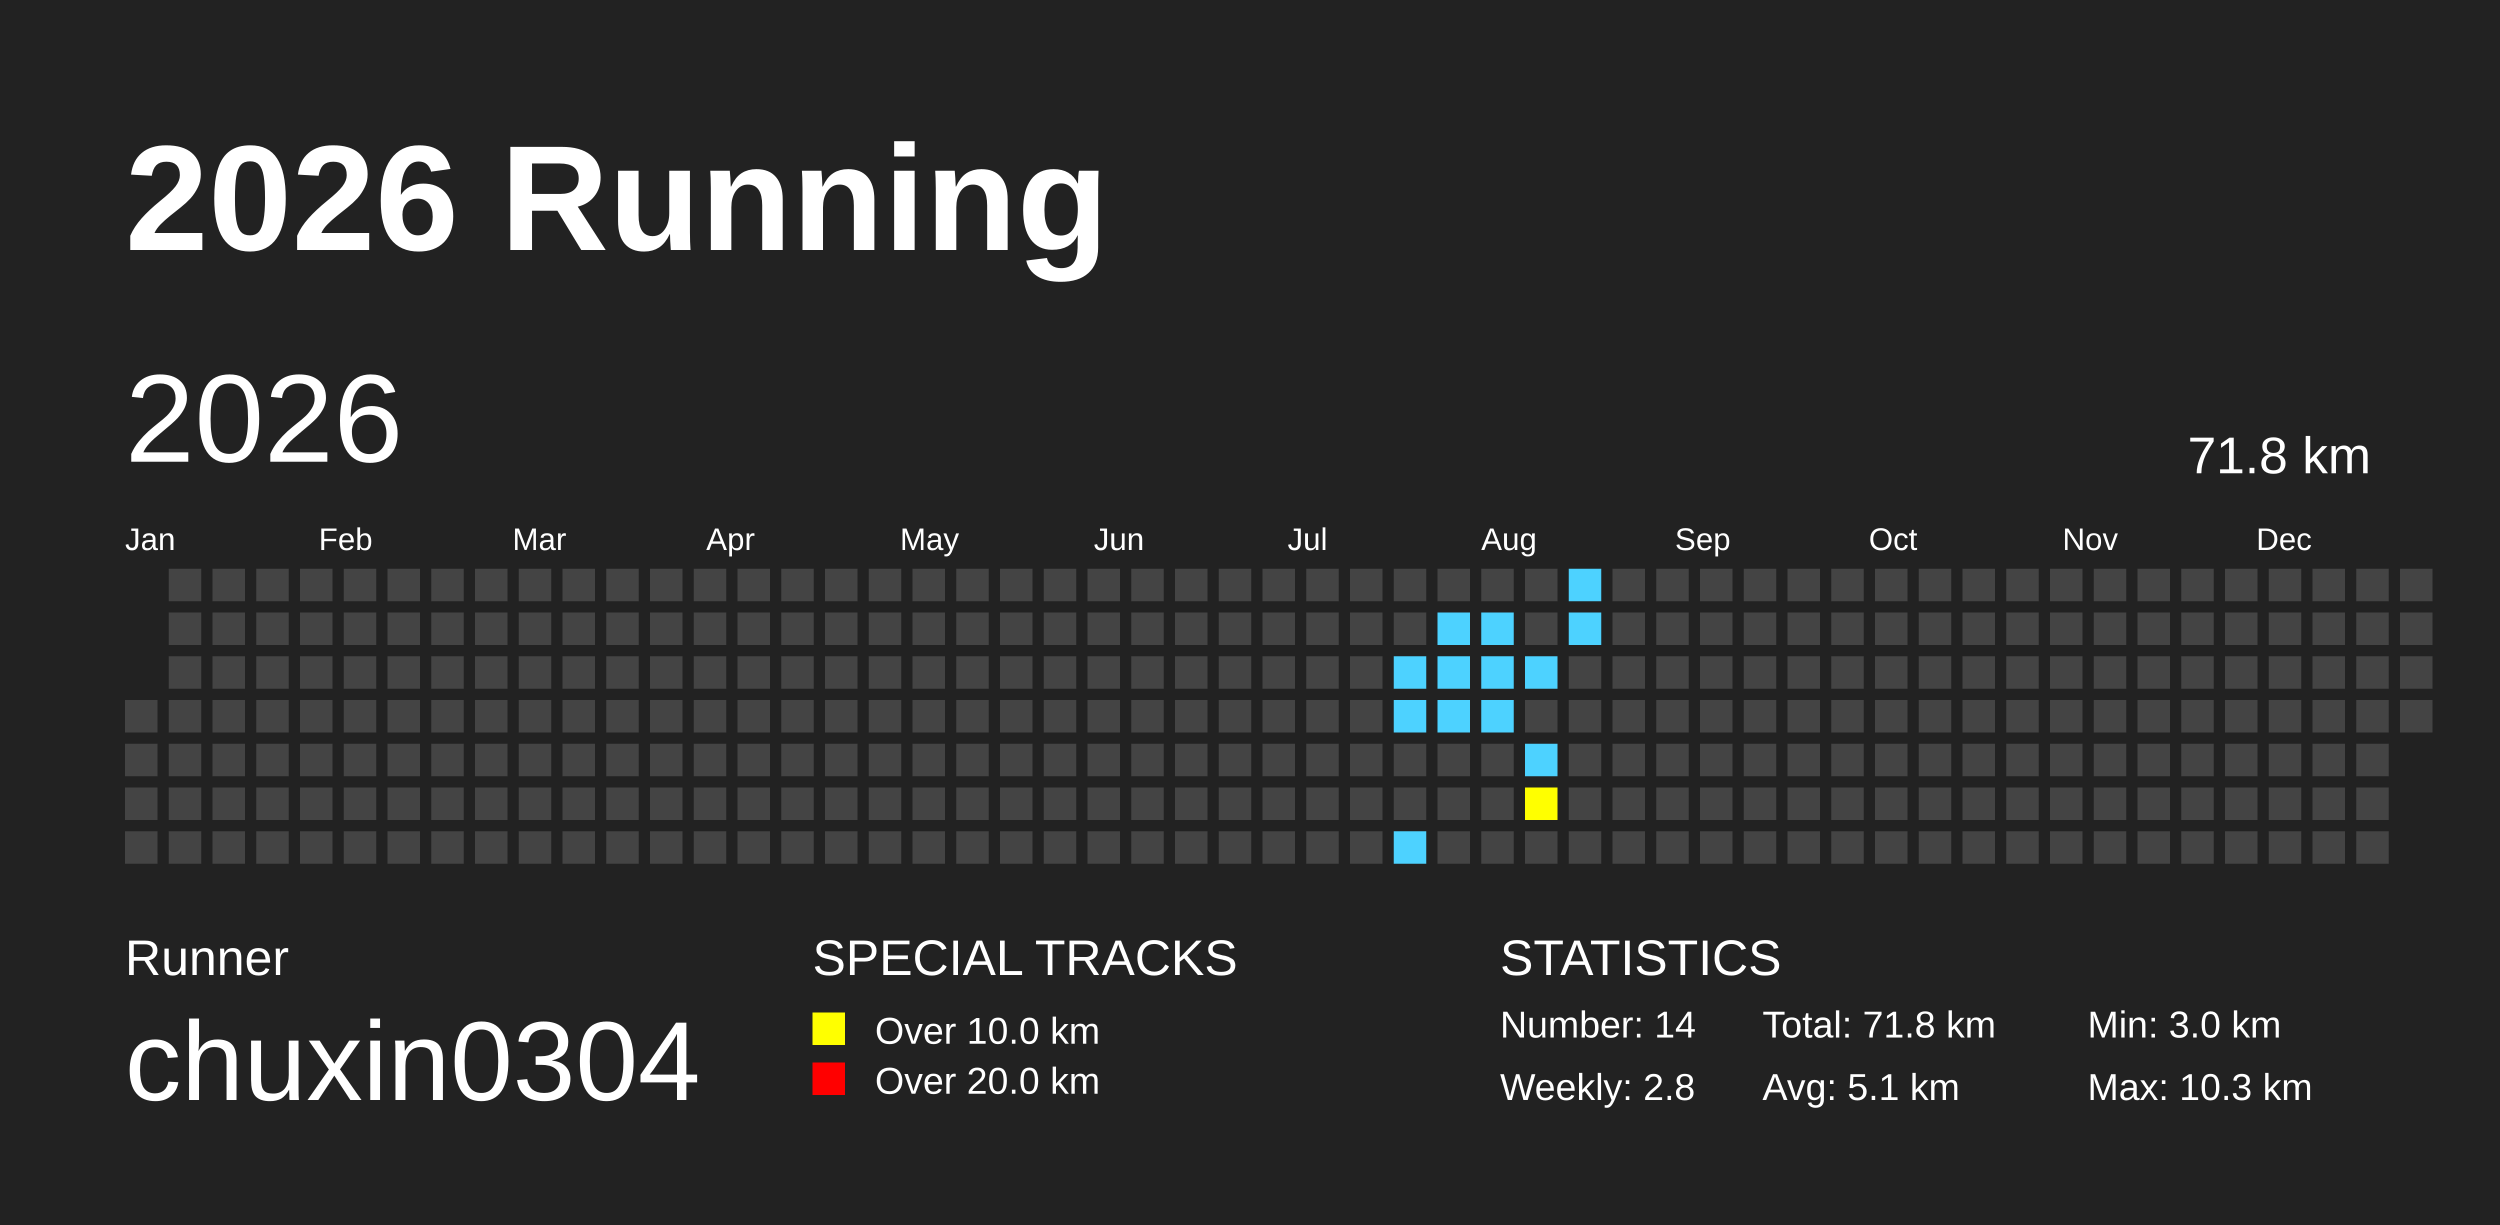
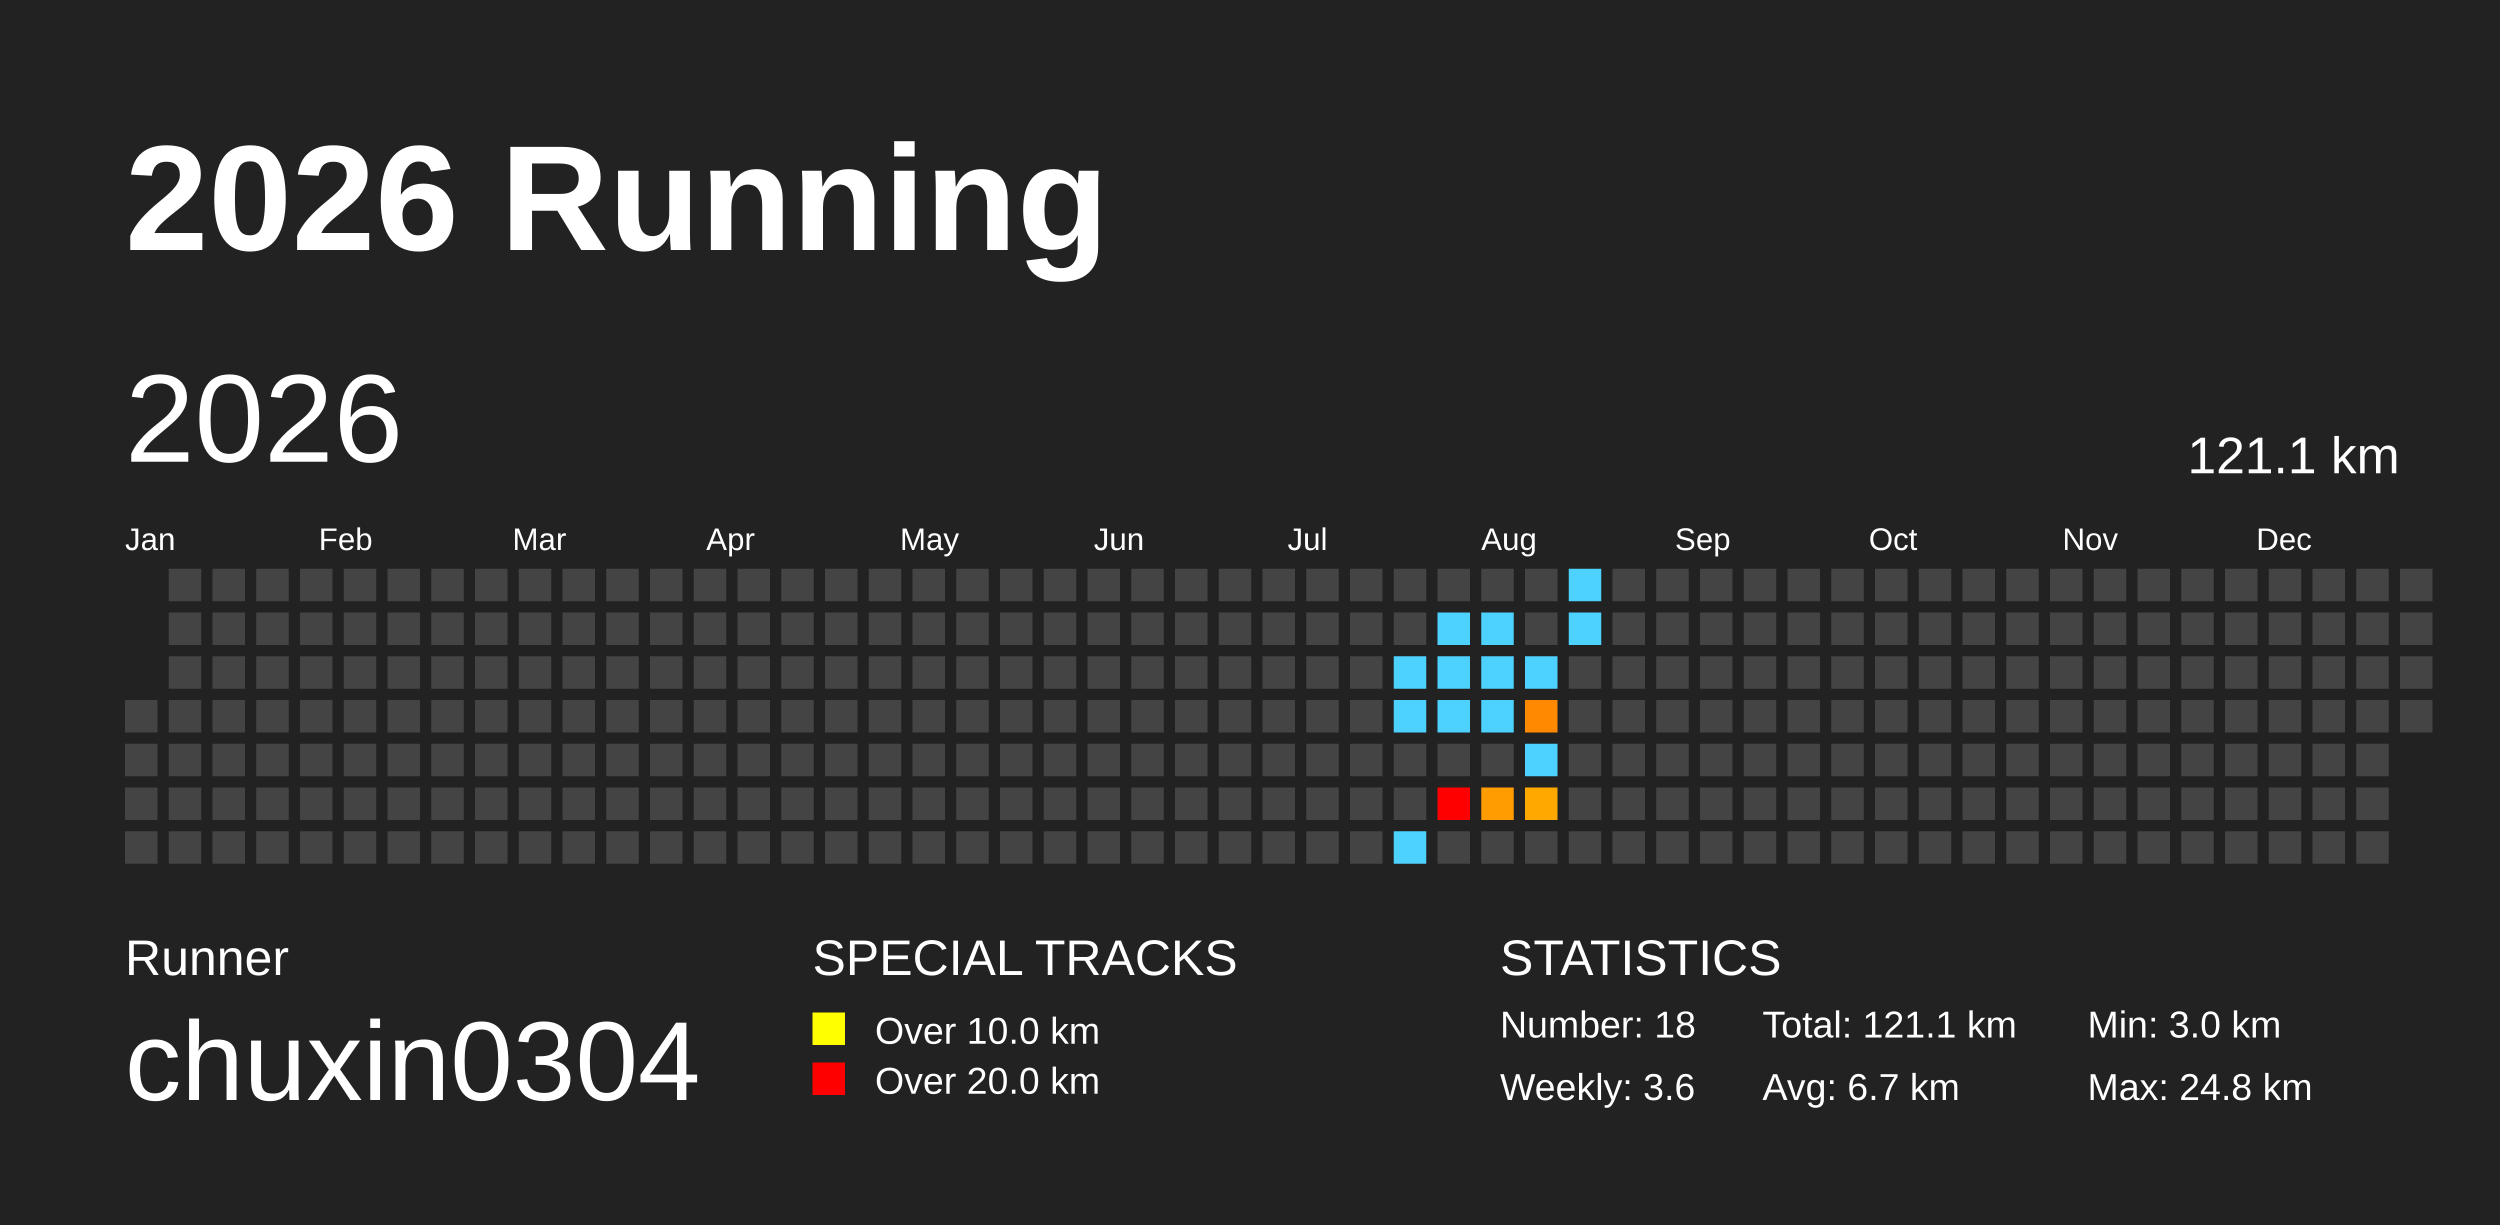
<svg xmlns="http://www.w3.org/2000/svg" baseProfile="full" height="98mm" version="1.1" viewBox="0,0,200,98" width="200mm">
  <defs>
    <pattern height="2" id="indoor-stripe" patternUnits="userSpaceOnUse" width="2">
      <line stroke="white" stroke-opacity="0.45" stroke-width="0.5" x1="0" x2="2" y1="2" y2="0" />
    </pattern>
  </defs>
  <rect fill="#222222" height="98" width="200" x="0" y="0" />
  <text fill="#FFFFFF" style="font-size:12px; font-family:Arial; font-weight:bold;" x="10" y="20">2026 Running</text>
  <text fill="#FFFFFF" style="font-size:4px; font-family:Arial" x="10" y="78">Runner</text>
  <text fill="#FFFFFF" style="font-size:9px; font-family:Arial" x="10" y="88">chuxin0304</text>
  <text fill="#FFFFFF" style="font-size:4px; font-family:Arial" x="65" y="78">SPECIAL TRACKS</text>
  <rect fill="yellow" height="2.6" width="2.6" x="65" y="81" />
  <text fill="#FFFFFF" style="font-size:3px; font-family:Arial" x="70" y="83.5">Over 10.0 km</text>
  <rect fill="red" height="2.6" width="2.6" x="65" y="85" />
  <text fill="#FFFFFF" style="font-size:3px; font-family:Arial" x="70" y="87.5">Over 20.0 km</text>
  <text fill="#FFFFFF" style="font-size:4px; font-family:Arial" x="120" y="78">STATISTICS</text>
-   <text fill="#FFFFFF" style="font-size:3px; font-family:Arial" x="120" y="83">Number: 14</text>
-   <text fill="#FFFFFF" style="font-size:3px; font-family:Arial" x="120" y="88">Weekly: 2.8</text>
-   <text fill="#FFFFFF" style="font-size:3px; font-family:Arial" x="141" y="83">Total: 71.8 km</text>
-   <text fill="#FFFFFF" style="font-size:3px; font-family:Arial" x="141" y="88">Avg: 5.1 km</text>
+   <text fill="#FFFFFF" style="font-size:3px; font-family:Arial" x="120" y="83">Number: 18</text>
+   <text fill="#FFFFFF" style="font-size:3px; font-family:Arial" x="120" y="88">Weekly: 3.6</text>
+   <text fill="#FFFFFF" style="font-size:3px; font-family:Arial" x="141" y="83">Total: 121.1 km</text>
+   <text fill="#FFFFFF" style="font-size:3px; font-family:Arial" x="141" y="88">Avg: 6.7 km</text>
  <text fill="#FFFFFF" style="font-size:3px; font-family:Arial" x="167" y="83">Min: 3.0 km</text>
-   <text fill="#FFFFFF" style="font-size:3px; font-family:Arial" x="167" y="88">Max: 10.3 km</text>
+   <text fill="#FFFFFF" style="font-size:3px; font-family:Arial" x="167" y="88">Max: 24.8 km</text>
  <text dominant-baseline="hanging" fill="#FFFFFF" style="font-size:10.0px; font-family:Arial;" x="10" y="30">2026</text>
-   <text dominant-baseline="hanging" fill="#FFFFFF" style="font-size:4.125px; font-family:Arial;" x="175" y="35">71.8 km</text>
+   <text dominant-baseline="hanging" fill="#FFFFFF" style="font-size:4.125px; font-family:Arial;" x="175" y="35">121.1 km</text>
  <text fill="#FFFFFF" style="font-size:2.5px; font-family:Arial" x="10.0" y="44">Jan</text>
  <text fill="#FFFFFF" style="font-size:2.5px; font-family:Arial" x="25.5" y="44">Feb</text>
  <text fill="#FFFFFF" style="font-size:2.5px; font-family:Arial" x="41.0" y="44">Mar</text>
  <text fill="#FFFFFF" style="font-size:2.5px; font-family:Arial" x="56.5" y="44">Apr</text>
  <text fill="#FFFFFF" style="font-size:2.5px; font-family:Arial" x="72.0" y="44">May</text>
  <text fill="#FFFFFF" style="font-size:2.5px; font-family:Arial" x="87.5" y="44">Jun</text>
  <text fill="#FFFFFF" style="font-size:2.5px; font-family:Arial" x="103.0" y="44">Jul</text>
  <text fill="#FFFFFF" style="font-size:2.5px; font-family:Arial" x="118.5" y="44">Aug</text>
  <text fill="#FFFFFF" style="font-size:2.5px; font-family:Arial" x="134.0" y="44">Sep</text>
  <text fill="#FFFFFF" style="font-size:2.5px; font-family:Arial" x="149.5" y="44">Oct</text>
  <text fill="#FFFFFF" style="font-size:2.5px; font-family:Arial" x="165.0" y="44">Nov</text>
  <text fill="#FFFFFF" style="font-size:2.5px; font-family:Arial" x="180.5" y="44">Dec</text>
  <rect fill="#444444" height="2.6" width="2.6" x="10.0" y="56.0" />
  <rect fill="#444444" height="2.6" width="2.6" x="10.0" y="59.5" />
  <rect fill="#444444" height="2.6" width="2.6" x="10.0" y="63.0" />
  <rect fill="#444444" height="2.6" width="2.6" x="10.0" y="66.5" />
  <rect fill="#444444" height="2.6" width="2.6" x="13.5" y="45.5" />
  <rect fill="#444444" height="2.6" width="2.6" x="13.5" y="49.0" />
  <rect fill="#444444" height="2.6" width="2.6" x="13.5" y="52.5" />
  <rect fill="#444444" height="2.6" width="2.6" x="13.5" y="56.0" />
  <rect fill="#444444" height="2.6" width="2.6" x="13.5" y="59.5" />
  <rect fill="#444444" height="2.6" width="2.6" x="13.5" y="63.0" />
  <rect fill="#444444" height="2.6" width="2.6" x="13.5" y="66.5" />
  <rect fill="#444444" height="2.6" width="2.6" x="17.0" y="45.5" />
  <rect fill="#444444" height="2.6" width="2.6" x="17.0" y="49.0" />
  <rect fill="#444444" height="2.6" width="2.6" x="17.0" y="52.5" />
  <rect fill="#444444" height="2.6" width="2.6" x="17.0" y="56.0" />
  <rect fill="#444444" height="2.6" width="2.6" x="17.0" y="59.5" />
  <rect fill="#444444" height="2.6" width="2.6" x="17.0" y="63.0" />
  <rect fill="#444444" height="2.6" width="2.6" x="17.0" y="66.5" />
  <rect fill="#444444" height="2.6" width="2.6" x="20.5" y="45.5" />
  <rect fill="#444444" height="2.6" width="2.6" x="20.5" y="49.0" />
  <rect fill="#444444" height="2.6" width="2.6" x="20.5" y="52.5" />
  <rect fill="#444444" height="2.6" width="2.6" x="20.5" y="56.0" />
  <rect fill="#444444" height="2.6" width="2.6" x="20.5" y="59.5" />
  <rect fill="#444444" height="2.6" width="2.6" x="20.5" y="63.0" />
  <rect fill="#444444" height="2.6" width="2.6" x="20.5" y="66.5" />
  <rect fill="#444444" height="2.6" width="2.6" x="24.0" y="45.5" />
  <rect fill="#444444" height="2.6" width="2.6" x="24.0" y="49.0" />
  <rect fill="#444444" height="2.6" width="2.6" x="24.0" y="52.5" />
  <rect fill="#444444" height="2.6" width="2.6" x="24.0" y="56.0" />
  <rect fill="#444444" height="2.6" width="2.6" x="24.0" y="59.5" />
  <rect fill="#444444" height="2.6" width="2.6" x="24.0" y="63.0" />
  <rect fill="#444444" height="2.6" width="2.6" x="24.0" y="66.5" />
  <rect fill="#444444" height="2.6" width="2.6" x="27.5" y="45.5" />
  <rect fill="#444444" height="2.6" width="2.6" x="27.5" y="49.0" />
  <rect fill="#444444" height="2.6" width="2.6" x="27.5" y="52.5" />
  <rect fill="#444444" height="2.6" width="2.6" x="27.5" y="56.0" />
  <rect fill="#444444" height="2.6" width="2.6" x="27.5" y="59.5" />
  <rect fill="#444444" height="2.6" width="2.6" x="27.5" y="63.0" />
  <rect fill="#444444" height="2.6" width="2.6" x="27.5" y="66.5" />
  <rect fill="#444444" height="2.6" width="2.6" x="31.0" y="45.5" />
  <rect fill="#444444" height="2.6" width="2.6" x="31.0" y="49.0" />
  <rect fill="#444444" height="2.6" width="2.6" x="31.0" y="52.5" />
  <rect fill="#444444" height="2.6" width="2.6" x="31.0" y="56.0" />
  <rect fill="#444444" height="2.6" width="2.6" x="31.0" y="59.5" />
  <rect fill="#444444" height="2.6" width="2.6" x="31.0" y="63.0" />
  <rect fill="#444444" height="2.6" width="2.6" x="31.0" y="66.5" />
  <rect fill="#444444" height="2.6" width="2.6" x="34.5" y="45.5" />
  <rect fill="#444444" height="2.6" width="2.6" x="34.5" y="49.0" />
  <rect fill="#444444" height="2.6" width="2.6" x="34.5" y="52.5" />
  <rect fill="#444444" height="2.6" width="2.6" x="34.5" y="56.0" />
  <rect fill="#444444" height="2.6" width="2.6" x="34.5" y="59.5" />
  <rect fill="#444444" height="2.6" width="2.6" x="34.5" y="63.0" />
  <rect fill="#444444" height="2.6" width="2.6" x="34.5" y="66.5" />
  <rect fill="#444444" height="2.6" width="2.6" x="38.0" y="45.5" />
  <rect fill="#444444" height="2.6" width="2.6" x="38.0" y="49.0" />
  <rect fill="#444444" height="2.6" width="2.6" x="38.0" y="52.5" />
  <rect fill="#444444" height="2.6" width="2.6" x="38.0" y="56.0" />
  <rect fill="#444444" height="2.6" width="2.6" x="38.0" y="59.5" />
  <rect fill="#444444" height="2.6" width="2.6" x="38.0" y="63.0" />
  <rect fill="#444444" height="2.6" width="2.6" x="38.0" y="66.5" />
  <rect fill="#444444" height="2.6" width="2.6" x="41.5" y="45.5" />
  <rect fill="#444444" height="2.6" width="2.6" x="41.5" y="49.0" />
  <rect fill="#444444" height="2.6" width="2.6" x="41.5" y="52.5" />
  <rect fill="#444444" height="2.6" width="2.6" x="41.5" y="56.0" />
  <rect fill="#444444" height="2.6" width="2.6" x="41.5" y="59.5" />
  <rect fill="#444444" height="2.6" width="2.6" x="41.5" y="63.0" />
  <rect fill="#444444" height="2.6" width="2.6" x="41.5" y="66.5" />
  <rect fill="#444444" height="2.6" width="2.6" x="45.0" y="45.5" />
  <rect fill="#444444" height="2.6" width="2.6" x="45.0" y="49.0" />
  <rect fill="#444444" height="2.6" width="2.6" x="45.0" y="52.5" />
  <rect fill="#444444" height="2.6" width="2.6" x="45.0" y="56.0" />
  <rect fill="#444444" height="2.6" width="2.6" x="45.0" y="59.5" />
  <rect fill="#444444" height="2.6" width="2.6" x="45.0" y="63.0" />
  <rect fill="#444444" height="2.6" width="2.6" x="45.0" y="66.5" />
  <rect fill="#444444" height="2.6" width="2.6" x="48.5" y="45.5" />
  <rect fill="#444444" height="2.6" width="2.6" x="48.5" y="49.0" />
  <rect fill="#444444" height="2.6" width="2.6" x="48.5" y="52.5" />
  <rect fill="#444444" height="2.6" width="2.6" x="48.5" y="56.0" />
  <rect fill="#444444" height="2.6" width="2.6" x="48.5" y="59.5" />
  <rect fill="#444444" height="2.6" width="2.6" x="48.5" y="63.0" />
  <rect fill="#444444" height="2.6" width="2.6" x="48.5" y="66.5" />
  <rect fill="#444444" height="2.6" width="2.6" x="52.0" y="45.5" />
  <rect fill="#444444" height="2.6" width="2.6" x="52.0" y="49.0" />
  <rect fill="#444444" height="2.6" width="2.6" x="52.0" y="52.5" />
  <rect fill="#444444" height="2.6" width="2.6" x="52.0" y="56.0" />
  <rect fill="#444444" height="2.6" width="2.6" x="52.0" y="59.5" />
  <rect fill="#444444" height="2.6" width="2.6" x="52.0" y="63.0" />
  <rect fill="#444444" height="2.6" width="2.6" x="52.0" y="66.5" />
  <rect fill="#444444" height="2.6" width="2.6" x="55.5" y="45.5" />
  <rect fill="#444444" height="2.6" width="2.6" x="55.5" y="49.0" />
  <rect fill="#444444" height="2.6" width="2.6" x="55.5" y="52.5" />
  <rect fill="#444444" height="2.6" width="2.6" x="55.5" y="56.0" />
  <rect fill="#444444" height="2.6" width="2.6" x="55.5" y="59.5" />
  <rect fill="#444444" height="2.6" width="2.6" x="55.5" y="63.0" />
  <rect fill="#444444" height="2.6" width="2.6" x="55.5" y="66.5" />
  <rect fill="#444444" height="2.6" width="2.6" x="59.0" y="45.5" />
  <rect fill="#444444" height="2.6" width="2.6" x="59.0" y="49.0" />
  <rect fill="#444444" height="2.6" width="2.6" x="59.0" y="52.5" />
  <rect fill="#444444" height="2.6" width="2.6" x="59.0" y="56.0" />
  <rect fill="#444444" height="2.6" width="2.6" x="59.0" y="59.5" />
  <rect fill="#444444" height="2.6" width="2.6" x="59.0" y="63.0" />
  <rect fill="#444444" height="2.6" width="2.6" x="59.0" y="66.5" />
  <rect fill="#444444" height="2.6" width="2.6" x="62.5" y="45.5" />
  <rect fill="#444444" height="2.6" width="2.6" x="62.5" y="49.0" />
  <rect fill="#444444" height="2.6" width="2.6" x="62.5" y="52.5" />
  <rect fill="#444444" height="2.6" width="2.6" x="62.5" y="56.0" />
  <rect fill="#444444" height="2.6" width="2.6" x="62.5" y="59.5" />
  <rect fill="#444444" height="2.6" width="2.6" x="62.5" y="63.0" />
  <rect fill="#444444" height="2.6" width="2.6" x="62.5" y="66.5" />
  <rect fill="#444444" height="2.6" width="2.6" x="66.0" y="45.5" />
  <rect fill="#444444" height="2.6" width="2.6" x="66.0" y="49.0" />
  <rect fill="#444444" height="2.6" width="2.6" x="66.0" y="52.5" />
  <rect fill="#444444" height="2.6" width="2.6" x="66.0" y="56.0" />
  <rect fill="#444444" height="2.6" width="2.6" x="66.0" y="59.5" />
  <rect fill="#444444" height="2.6" width="2.6" x="66.0" y="63.0" />
  <rect fill="#444444" height="2.6" width="2.6" x="66.0" y="66.5" />
  <rect fill="#444444" height="2.6" width="2.6" x="69.5" y="45.5" />
  <rect fill="#444444" height="2.6" width="2.6" x="69.5" y="49.0" />
  <rect fill="#444444" height="2.6" width="2.6" x="69.5" y="52.5" />
  <rect fill="#444444" height="2.6" width="2.6" x="69.5" y="56.0" />
  <rect fill="#444444" height="2.6" width="2.6" x="69.5" y="59.5" />
  <rect fill="#444444" height="2.6" width="2.6" x="69.5" y="63.0" />
  <rect fill="#444444" height="2.6" width="2.6" x="69.5" y="66.5" />
  <rect fill="#444444" height="2.6" width="2.6" x="73.0" y="45.5" />
  <rect fill="#444444" height="2.6" width="2.6" x="73.0" y="49.0" />
  <rect fill="#444444" height="2.6" width="2.6" x="73.0" y="52.5" />
  <rect fill="#444444" height="2.6" width="2.6" x="73.0" y="56.0" />
  <rect fill="#444444" height="2.6" width="2.6" x="73.0" y="59.5" />
  <rect fill="#444444" height="2.6" width="2.6" x="73.0" y="63.0" />
  <rect fill="#444444" height="2.6" width="2.6" x="73.0" y="66.5" />
  <rect fill="#444444" height="2.6" width="2.6" x="76.5" y="45.5" />
  <rect fill="#444444" height="2.6" width="2.6" x="76.5" y="49.0" />
  <rect fill="#444444" height="2.6" width="2.6" x="76.5" y="52.5" />
  <rect fill="#444444" height="2.6" width="2.6" x="76.5" y="56.0" />
  <rect fill="#444444" height="2.6" width="2.6" x="76.5" y="59.5" />
  <rect fill="#444444" height="2.6" width="2.6" x="76.5" y="63.0" />
  <rect fill="#444444" height="2.6" width="2.6" x="76.5" y="66.5" />
  <rect fill="#444444" height="2.6" width="2.6" x="80.0" y="45.5" />
  <rect fill="#444444" height="2.6" width="2.6" x="80.0" y="49.0" />
  <rect fill="#444444" height="2.6" width="2.6" x="80.0" y="52.5" />
  <rect fill="#444444" height="2.6" width="2.6" x="80.0" y="56.0" />
  <rect fill="#444444" height="2.6" width="2.6" x="80.0" y="59.5" />
  <rect fill="#444444" height="2.6" width="2.6" x="80.0" y="63.0" />
  <rect fill="#444444" height="2.6" width="2.6" x="80.0" y="66.5" />
  <rect fill="#444444" height="2.6" width="2.6" x="83.5" y="45.5" />
  <rect fill="#444444" height="2.6" width="2.6" x="83.5" y="49.0" />
  <rect fill="#444444" height="2.6" width="2.6" x="83.5" y="52.5" />
  <rect fill="#444444" height="2.6" width="2.6" x="83.5" y="56.0" />
  <rect fill="#444444" height="2.6" width="2.6" x="83.5" y="59.5" />
  <rect fill="#444444" height="2.6" width="2.6" x="83.5" y="63.0" />
  <rect fill="#444444" height="2.6" width="2.6" x="83.5" y="66.5" />
  <rect fill="#444444" height="2.6" width="2.6" x="87.0" y="45.5" />
  <rect fill="#444444" height="2.6" width="2.6" x="87.0" y="49.0" />
  <rect fill="#444444" height="2.6" width="2.6" x="87.0" y="52.5" />
  <rect fill="#444444" height="2.6" width="2.6" x="87.0" y="56.0" />
  <rect fill="#444444" height="2.6" width="2.6" x="87.0" y="59.5" />
  <rect fill="#444444" height="2.6" width="2.6" x="87.0" y="63.0" />
  <rect fill="#444444" height="2.6" width="2.6" x="87.0" y="66.5" />
  <rect fill="#444444" height="2.6" width="2.6" x="90.5" y="45.5" />
  <rect fill="#444444" height="2.6" width="2.6" x="90.5" y="49.0" />
  <rect fill="#444444" height="2.6" width="2.6" x="90.5" y="52.5" />
  <rect fill="#444444" height="2.6" width="2.6" x="90.5" y="56.0" />
  <rect fill="#444444" height="2.6" width="2.6" x="90.5" y="59.5" />
  <rect fill="#444444" height="2.6" width="2.6" x="90.5" y="63.0" />
  <rect fill="#444444" height="2.6" width="2.6" x="90.5" y="66.5" />
  <rect fill="#444444" height="2.6" width="2.6" x="94.0" y="45.5" />
  <rect fill="#444444" height="2.6" width="2.6" x="94.0" y="49.0" />
  <rect fill="#444444" height="2.6" width="2.6" x="94.0" y="52.5" />
  <rect fill="#444444" height="2.6" width="2.6" x="94.0" y="56.0" />
  <rect fill="#444444" height="2.6" width="2.6" x="94.0" y="59.5" />
  <rect fill="#444444" height="2.6" width="2.6" x="94.0" y="63.0" />
  <rect fill="#444444" height="2.6" width="2.6" x="94.0" y="66.5" />
  <rect fill="#444444" height="2.6" width="2.6" x="97.5" y="45.5" />
  <rect fill="#444444" height="2.6" width="2.6" x="97.5" y="49.0" />
  <rect fill="#444444" height="2.6" width="2.6" x="97.5" y="52.5" />
  <rect fill="#444444" height="2.6" width="2.6" x="97.5" y="56.0" />
  <rect fill="#444444" height="2.6" width="2.6" x="97.5" y="59.5" />
  <rect fill="#444444" height="2.6" width="2.6" x="97.5" y="63.0" />
  <rect fill="#444444" height="2.6" width="2.6" x="97.5" y="66.5" />
  <rect fill="#444444" height="2.6" width="2.6" x="101.0" y="45.5" />
  <rect fill="#444444" height="2.6" width="2.6" x="101.0" y="49.0" />
  <rect fill="#444444" height="2.6" width="2.6" x="101.0" y="52.5" />
  <rect fill="#444444" height="2.6" width="2.6" x="101.0" y="56.0" />
  <rect fill="#444444" height="2.6" width="2.6" x="101.0" y="59.5" />
  <rect fill="#444444" height="2.6" width="2.6" x="101.0" y="63.0" />
  <rect fill="#444444" height="2.6" width="2.6" x="101.0" y="66.5" />
  <rect fill="#444444" height="2.6" width="2.6" x="104.5" y="45.5" />
  <rect fill="#444444" height="2.6" width="2.6" x="104.5" y="49.0" />
  <rect fill="#444444" height="2.6" width="2.6" x="104.5" y="52.5" />
  <rect fill="#444444" height="2.6" width="2.6" x="104.5" y="56.0" />
  <rect fill="#444444" height="2.6" width="2.6" x="104.5" y="59.5" />
  <rect fill="#444444" height="2.6" width="2.6" x="104.5" y="63.0" />
  <rect fill="#444444" height="2.6" width="2.6" x="104.5" y="66.5" />
  <rect fill="#444444" height="2.6" width="2.6" x="108.0" y="45.5" />
  <rect fill="#444444" height="2.6" width="2.6" x="108.0" y="49.0" />
  <rect fill="#444444" height="2.6" width="2.6" x="108.0" y="52.5" />
  <rect fill="#444444" height="2.6" width="2.6" x="108.0" y="56.0" />
  <rect fill="#444444" height="2.6" width="2.6" x="108.0" y="59.5" />
  <rect fill="#444444" height="2.6" width="2.6" x="108.0" y="63.0" />
  <rect fill="#444444" height="2.6" width="2.6" x="108.0" y="66.5" />
  <rect fill="#444444" height="2.6" width="2.6" x="111.5" y="45.5" />
  <rect fill="#444444" height="2.6" width="2.6" x="111.5" y="49.0" />
-   <rect fill="#4DD2FF" height="2.6" width="2.6" x="111.5" y="52.5" />
-   <rect fill="#4DD2FF" height="2.6" width="2.6" x="111.5" y="56.0" />
+   <rect fill="#4dd2ff" height="2.6" width="2.6" x="111.5" y="52.5" />
+   <rect fill="#4dd2ff" height="2.6" width="2.6" x="111.5" y="56.0" />
  <rect fill="#444444" height="2.6" width="2.6" x="111.5" y="59.5" />
  <rect fill="#444444" height="2.6" width="2.6" x="111.5" y="63.0" />
-   <rect fill="#4DD2FF" height="2.6" width="2.6" x="111.5" y="66.5" />
+   <rect fill="#4dd2ff" height="2.6" width="2.6" x="111.5" y="66.5" />
  <rect fill="#444444" height="2.6" width="2.6" x="115.0" y="45.5" />
-   <rect fill="#4DD2FF" height="2.6" width="2.6" x="115.0" y="49.0" />
-   <rect fill="#4DD2FF" height="2.6" width="2.6" x="115.0" y="52.5" />
-   <rect fill="#4DD2FF" height="2.6" width="2.6" x="115.0" y="56.0" />
+   <rect fill="#4dd2ff" height="2.6" width="2.6" x="115.0" y="49.0" />
+   <rect fill="#4dd2ff" height="2.6" width="2.6" x="115.0" y="52.5" />
+   <rect fill="#4dd2ff" height="2.6" width="2.6" x="115.0" y="56.0" />
  <rect fill="#444444" height="2.6" width="2.6" x="115.0" y="59.5" />
-   <rect fill="#444444" height="2.6" width="2.6" x="115.0" y="63.0" />
+   <rect fill="red" height="2.6" width="2.6" x="115.0" y="63.0" />
  <rect fill="#444444" height="2.6" width="2.6" x="115.0" y="66.5" />
  <rect fill="#444444" height="2.6" width="2.6" x="118.5" y="45.5" />
-   <rect fill="#4DD2FF" height="2.6" width="2.6" x="118.5" y="49.0" />
-   <rect fill="#4DD2FF" height="2.6" width="2.6" x="118.5" y="52.5" />
-   <rect fill="#4DD2FF" height="2.6" width="2.6" x="118.5" y="56.0" />
+   <rect fill="#4dd2ff" height="2.6" width="2.6" x="118.5" y="49.0" />
+   <rect fill="#4dd2ff" height="2.6" width="2.6" x="118.5" y="52.5" />
+   <rect fill="#4dd2ff" height="2.6" width="2.6" x="118.5" y="56.0" />
  <rect fill="#444444" height="2.6" width="2.6" x="118.5" y="59.5" />
-   <rect fill="#444444" height="2.6" width="2.6" x="118.5" y="63.0" />
+   <rect fill="#ff9c00" height="2.6" width="2.6" x="118.5" y="63.0" />
  <rect fill="#444444" height="2.6" width="2.6" x="118.5" y="66.5" />
  <rect fill="#444444" height="2.6" width="2.6" x="122.0" y="45.5" />
  <rect fill="#444444" height="2.6" width="2.6" x="122.0" y="49.0" />
-   <rect fill="#4DD2FF" height="2.6" width="2.6" x="122.0" y="52.5" />
-   <rect fill="#444444" height="2.6" width="2.6" x="122.0" y="56.0" />
-   <rect fill="#4DD2FF" height="2.6" width="2.6" x="122.0" y="59.5" />
-   <rect fill="yellow" height="2.6" width="2.6" x="122.0" y="63.0" />
+   <rect fill="#4dd2ff" height="2.6" width="2.6" x="122.0" y="52.5" />
+   <rect fill="#ff8900" height="2.6" width="2.6" x="122.0" y="56.0" />
+   <rect fill="#4dd2ff" height="2.6" width="2.6" x="122.0" y="59.5" />
+   <rect fill="#ffa900" height="2.6" width="2.6" x="122.0" y="63.0" />
  <rect fill="#444444" height="2.6" width="2.6" x="122.0" y="66.5" />
-   <rect fill="#4DD2FF" height="2.6" width="2.6" x="125.5" y="45.5" />
-   <rect fill="#4DD2FF" height="2.6" width="2.6" x="125.5" y="49.0" />
+   <rect fill="#4dd2ff" height="2.6" width="2.6" x="125.5" y="45.5" />
+   <rect fill="#4dd2ff" height="2.6" width="2.6" x="125.5" y="49.0" />
  <rect fill="#444444" height="2.6" width="2.6" x="125.5" y="52.5" />
  <rect fill="#444444" height="2.6" width="2.6" x="125.5" y="56.0" />
  <rect fill="#444444" height="2.6" width="2.6" x="125.5" y="59.5" />
  <rect fill="#444444" height="2.6" width="2.6" x="125.5" y="63.0" />
  <rect fill="#444444" height="2.6" width="2.6" x="125.5" y="66.5" />
  <rect fill="#444444" height="2.6" width="2.6" x="129.0" y="45.5" />
  <rect fill="#444444" height="2.6" width="2.6" x="129.0" y="49.0" />
  <rect fill="#444444" height="2.6" width="2.6" x="129.0" y="52.5" />
  <rect fill="#444444" height="2.6" width="2.6" x="129.0" y="56.0" />
  <rect fill="#444444" height="2.6" width="2.6" x="129.0" y="59.5" />
  <rect fill="#444444" height="2.6" width="2.6" x="129.0" y="63.0" />
  <rect fill="#444444" height="2.6" width="2.6" x="129.0" y="66.5" />
  <rect fill="#444444" height="2.6" width="2.6" x="132.5" y="45.5" />
  <rect fill="#444444" height="2.6" width="2.6" x="132.5" y="49.0" />
  <rect fill="#444444" height="2.6" width="2.6" x="132.5" y="52.5" />
  <rect fill="#444444" height="2.6" width="2.6" x="132.5" y="56.0" />
  <rect fill="#444444" height="2.6" width="2.6" x="132.5" y="59.5" />
  <rect fill="#444444" height="2.6" width="2.6" x="132.5" y="63.0" />
  <rect fill="#444444" height="2.6" width="2.6" x="132.5" y="66.5" />
  <rect fill="#444444" height="2.6" width="2.6" x="136.0" y="45.5" />
  <rect fill="#444444" height="2.6" width="2.6" x="136.0" y="49.0" />
  <rect fill="#444444" height="2.6" width="2.6" x="136.0" y="52.5" />
  <rect fill="#444444" height="2.6" width="2.6" x="136.0" y="56.0" />
  <rect fill="#444444" height="2.6" width="2.6" x="136.0" y="59.5" />
  <rect fill="#444444" height="2.6" width="2.6" x="136.0" y="63.0" />
  <rect fill="#444444" height="2.6" width="2.6" x="136.0" y="66.5" />
  <rect fill="#444444" height="2.6" width="2.6" x="139.5" y="45.5" />
  <rect fill="#444444" height="2.6" width="2.6" x="139.5" y="49.0" />
  <rect fill="#444444" height="2.6" width="2.6" x="139.5" y="52.5" />
  <rect fill="#444444" height="2.6" width="2.6" x="139.5" y="56.0" />
  <rect fill="#444444" height="2.6" width="2.6" x="139.5" y="59.5" />
  <rect fill="#444444" height="2.6" width="2.6" x="139.5" y="63.0" />
  <rect fill="#444444" height="2.6" width="2.6" x="139.5" y="66.5" />
  <rect fill="#444444" height="2.6" width="2.6" x="143.0" y="45.5" />
  <rect fill="#444444" height="2.6" width="2.6" x="143.0" y="49.0" />
  <rect fill="#444444" height="2.6" width="2.6" x="143.0" y="52.5" />
  <rect fill="#444444" height="2.6" width="2.6" x="143.0" y="56.0" />
  <rect fill="#444444" height="2.6" width="2.6" x="143.0" y="59.5" />
  <rect fill="#444444" height="2.6" width="2.6" x="143.0" y="63.0" />
  <rect fill="#444444" height="2.6" width="2.6" x="143.0" y="66.5" />
  <rect fill="#444444" height="2.6" width="2.6" x="146.5" y="45.5" />
  <rect fill="#444444" height="2.6" width="2.6" x="146.5" y="49.0" />
  <rect fill="#444444" height="2.6" width="2.6" x="146.5" y="52.5" />
  <rect fill="#444444" height="2.6" width="2.6" x="146.5" y="56.0" />
  <rect fill="#444444" height="2.6" width="2.6" x="146.5" y="59.5" />
  <rect fill="#444444" height="2.6" width="2.6" x="146.5" y="63.0" />
  <rect fill="#444444" height="2.6" width="2.6" x="146.5" y="66.5" />
  <rect fill="#444444" height="2.6" width="2.6" x="150.0" y="45.5" />
  <rect fill="#444444" height="2.6" width="2.6" x="150.0" y="49.0" />
  <rect fill="#444444" height="2.6" width="2.6" x="150.0" y="52.5" />
  <rect fill="#444444" height="2.6" width="2.6" x="150.0" y="56.0" />
  <rect fill="#444444" height="2.6" width="2.6" x="150.0" y="59.5" />
  <rect fill="#444444" height="2.6" width="2.6" x="150.0" y="63.0" />
  <rect fill="#444444" height="2.6" width="2.6" x="150.0" y="66.5" />
  <rect fill="#444444" height="2.6" width="2.6" x="153.5" y="45.5" />
  <rect fill="#444444" height="2.6" width="2.6" x="153.5" y="49.0" />
  <rect fill="#444444" height="2.6" width="2.6" x="153.5" y="52.5" />
  <rect fill="#444444" height="2.6" width="2.6" x="153.5" y="56.0" />
  <rect fill="#444444" height="2.6" width="2.6" x="153.5" y="59.5" />
  <rect fill="#444444" height="2.6" width="2.6" x="153.5" y="63.0" />
  <rect fill="#444444" height="2.6" width="2.6" x="153.5" y="66.5" />
  <rect fill="#444444" height="2.6" width="2.6" x="157.0" y="45.5" />
  <rect fill="#444444" height="2.6" width="2.6" x="157.0" y="49.0" />
  <rect fill="#444444" height="2.6" width="2.6" x="157.0" y="52.5" />
  <rect fill="#444444" height="2.6" width="2.6" x="157.0" y="56.0" />
  <rect fill="#444444" height="2.6" width="2.6" x="157.0" y="59.5" />
  <rect fill="#444444" height="2.6" width="2.6" x="157.0" y="63.0" />
  <rect fill="#444444" height="2.6" width="2.6" x="157.0" y="66.5" />
  <rect fill="#444444" height="2.6" width="2.6" x="160.5" y="45.5" />
  <rect fill="#444444" height="2.6" width="2.6" x="160.5" y="49.0" />
  <rect fill="#444444" height="2.6" width="2.6" x="160.5" y="52.5" />
  <rect fill="#444444" height="2.6" width="2.6" x="160.5" y="56.0" />
  <rect fill="#444444" height="2.6" width="2.6" x="160.5" y="59.5" />
  <rect fill="#444444" height="2.6" width="2.6" x="160.5" y="63.0" />
  <rect fill="#444444" height="2.6" width="2.6" x="160.5" y="66.5" />
  <rect fill="#444444" height="2.6" width="2.6" x="164.0" y="45.5" />
  <rect fill="#444444" height="2.6" width="2.6" x="164.0" y="49.0" />
  <rect fill="#444444" height="2.6" width="2.6" x="164.0" y="52.5" />
  <rect fill="#444444" height="2.6" width="2.6" x="164.0" y="56.0" />
  <rect fill="#444444" height="2.6" width="2.6" x="164.0" y="59.5" />
  <rect fill="#444444" height="2.6" width="2.6" x="164.0" y="63.0" />
  <rect fill="#444444" height="2.6" width="2.6" x="164.0" y="66.5" />
  <rect fill="#444444" height="2.6" width="2.6" x="167.5" y="45.5" />
  <rect fill="#444444" height="2.6" width="2.6" x="167.5" y="49.0" />
  <rect fill="#444444" height="2.6" width="2.6" x="167.5" y="52.5" />
  <rect fill="#444444" height="2.6" width="2.6" x="167.5" y="56.0" />
  <rect fill="#444444" height="2.6" width="2.6" x="167.5" y="59.5" />
  <rect fill="#444444" height="2.6" width="2.6" x="167.5" y="63.0" />
  <rect fill="#444444" height="2.6" width="2.6" x="167.5" y="66.5" />
  <rect fill="#444444" height="2.6" width="2.6" x="171.0" y="45.5" />
  <rect fill="#444444" height="2.6" width="2.6" x="171.0" y="49.0" />
  <rect fill="#444444" height="2.6" width="2.6" x="171.0" y="52.5" />
  <rect fill="#444444" height="2.6" width="2.6" x="171.0" y="56.0" />
  <rect fill="#444444" height="2.6" width="2.6" x="171.0" y="59.5" />
  <rect fill="#444444" height="2.6" width="2.6" x="171.0" y="63.0" />
  <rect fill="#444444" height="2.6" width="2.6" x="171.0" y="66.5" />
  <rect fill="#444444" height="2.6" width="2.6" x="174.5" y="45.5" />
  <rect fill="#444444" height="2.6" width="2.6" x="174.5" y="49.0" />
  <rect fill="#444444" height="2.6" width="2.6" x="174.5" y="52.5" />
  <rect fill="#444444" height="2.6" width="2.6" x="174.5" y="56.0" />
  <rect fill="#444444" height="2.6" width="2.6" x="174.5" y="59.5" />
  <rect fill="#444444" height="2.6" width="2.6" x="174.5" y="63.0" />
  <rect fill="#444444" height="2.6" width="2.6" x="174.5" y="66.5" />
  <rect fill="#444444" height="2.6" width="2.6" x="178.0" y="45.5" />
  <rect fill="#444444" height="2.6" width="2.6" x="178.0" y="49.0" />
  <rect fill="#444444" height="2.6" width="2.6" x="178.0" y="52.5" />
  <rect fill="#444444" height="2.6" width="2.6" x="178.0" y="56.0" />
  <rect fill="#444444" height="2.6" width="2.6" x="178.0" y="59.5" />
  <rect fill="#444444" height="2.6" width="2.6" x="178.0" y="63.0" />
  <rect fill="#444444" height="2.6" width="2.6" x="178.0" y="66.5" />
  <rect fill="#444444" height="2.6" width="2.6" x="181.5" y="45.5" />
  <rect fill="#444444" height="2.6" width="2.6" x="181.5" y="49.0" />
  <rect fill="#444444" height="2.6" width="2.6" x="181.5" y="52.5" />
  <rect fill="#444444" height="2.6" width="2.6" x="181.5" y="56.0" />
  <rect fill="#444444" height="2.6" width="2.6" x="181.5" y="59.5" />
  <rect fill="#444444" height="2.6" width="2.6" x="181.5" y="63.0" />
  <rect fill="#444444" height="2.6" width="2.6" x="181.5" y="66.5" />
  <rect fill="#444444" height="2.6" width="2.6" x="185.0" y="45.5" />
  <rect fill="#444444" height="2.6" width="2.6" x="185.0" y="49.0" />
  <rect fill="#444444" height="2.6" width="2.6" x="185.0" y="52.5" />
  <rect fill="#444444" height="2.6" width="2.6" x="185.0" y="56.0" />
  <rect fill="#444444" height="2.6" width="2.6" x="185.0" y="59.5" />
  <rect fill="#444444" height="2.6" width="2.6" x="185.0" y="63.0" />
  <rect fill="#444444" height="2.6" width="2.6" x="185.0" y="66.5" />
  <rect fill="#444444" height="2.6" width="2.6" x="188.5" y="45.5" />
  <rect fill="#444444" height="2.6" width="2.6" x="188.5" y="49.0" />
  <rect fill="#444444" height="2.6" width="2.6" x="188.5" y="52.5" />
  <rect fill="#444444" height="2.6" width="2.6" x="188.5" y="56.0" />
  <rect fill="#444444" height="2.6" width="2.6" x="188.5" y="59.5" />
  <rect fill="#444444" height="2.6" width="2.6" x="188.5" y="63.0" />
  <rect fill="#444444" height="2.6" width="2.6" x="188.5" y="66.5" />
  <rect fill="#444444" height="2.6" width="2.6" x="192.0" y="45.5" />
  <rect fill="#444444" height="2.6" width="2.6" x="192.0" y="49.0" />
  <rect fill="#444444" height="2.6" width="2.6" x="192.0" y="52.5" />
  <rect fill="#444444" height="2.6" width="2.6" x="192.0" y="56.0" />
</svg>
